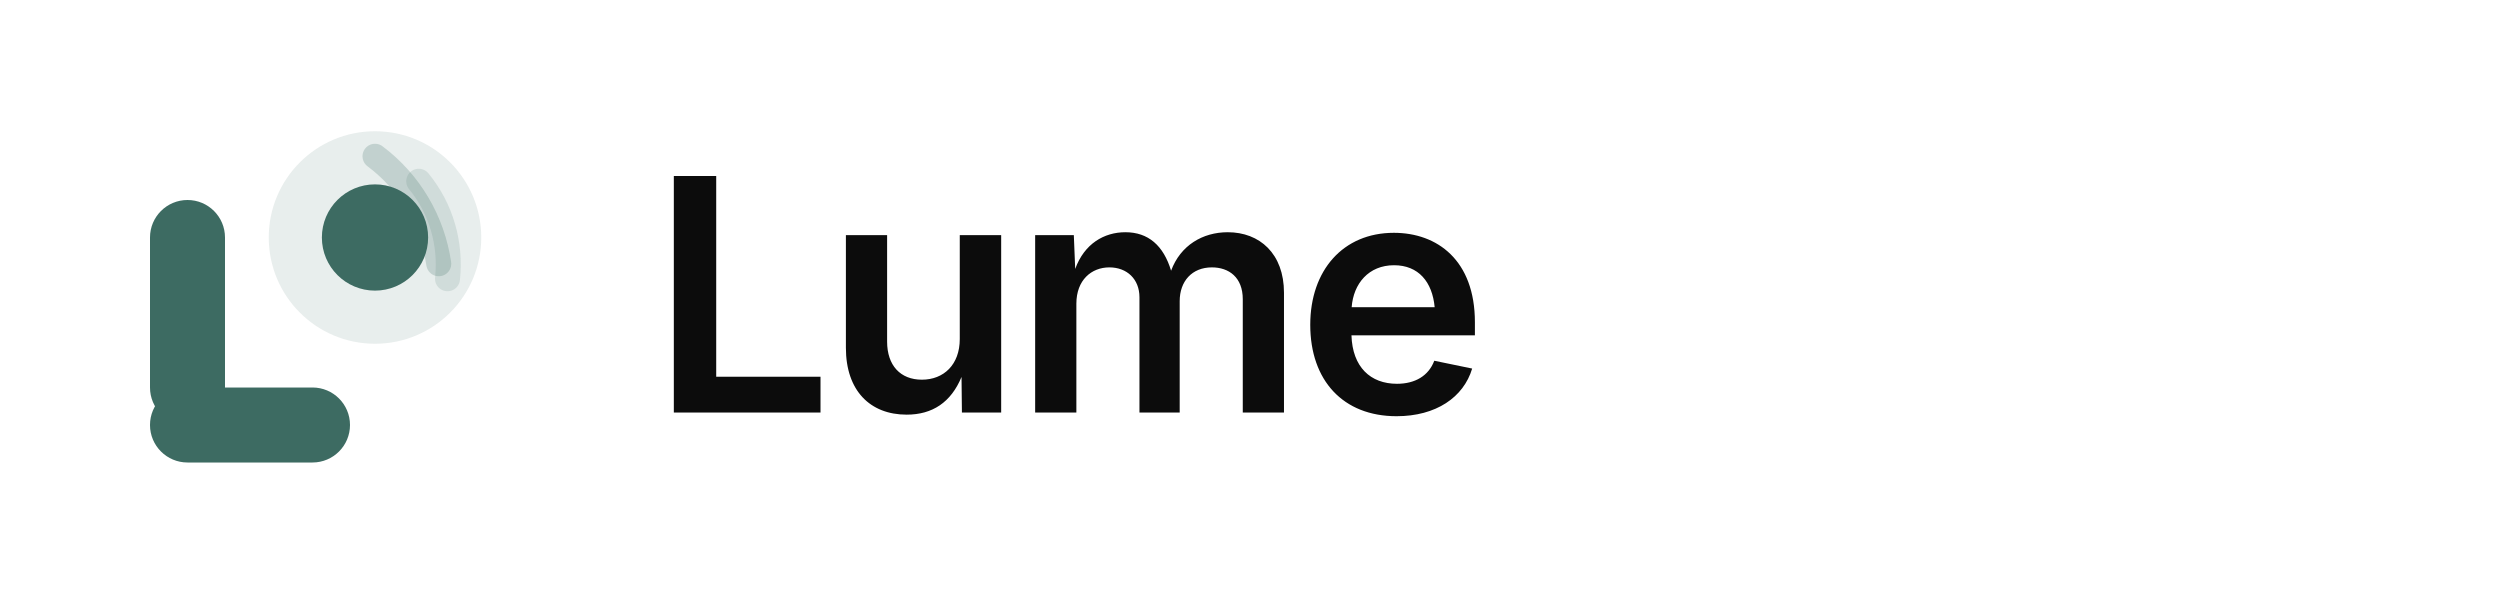
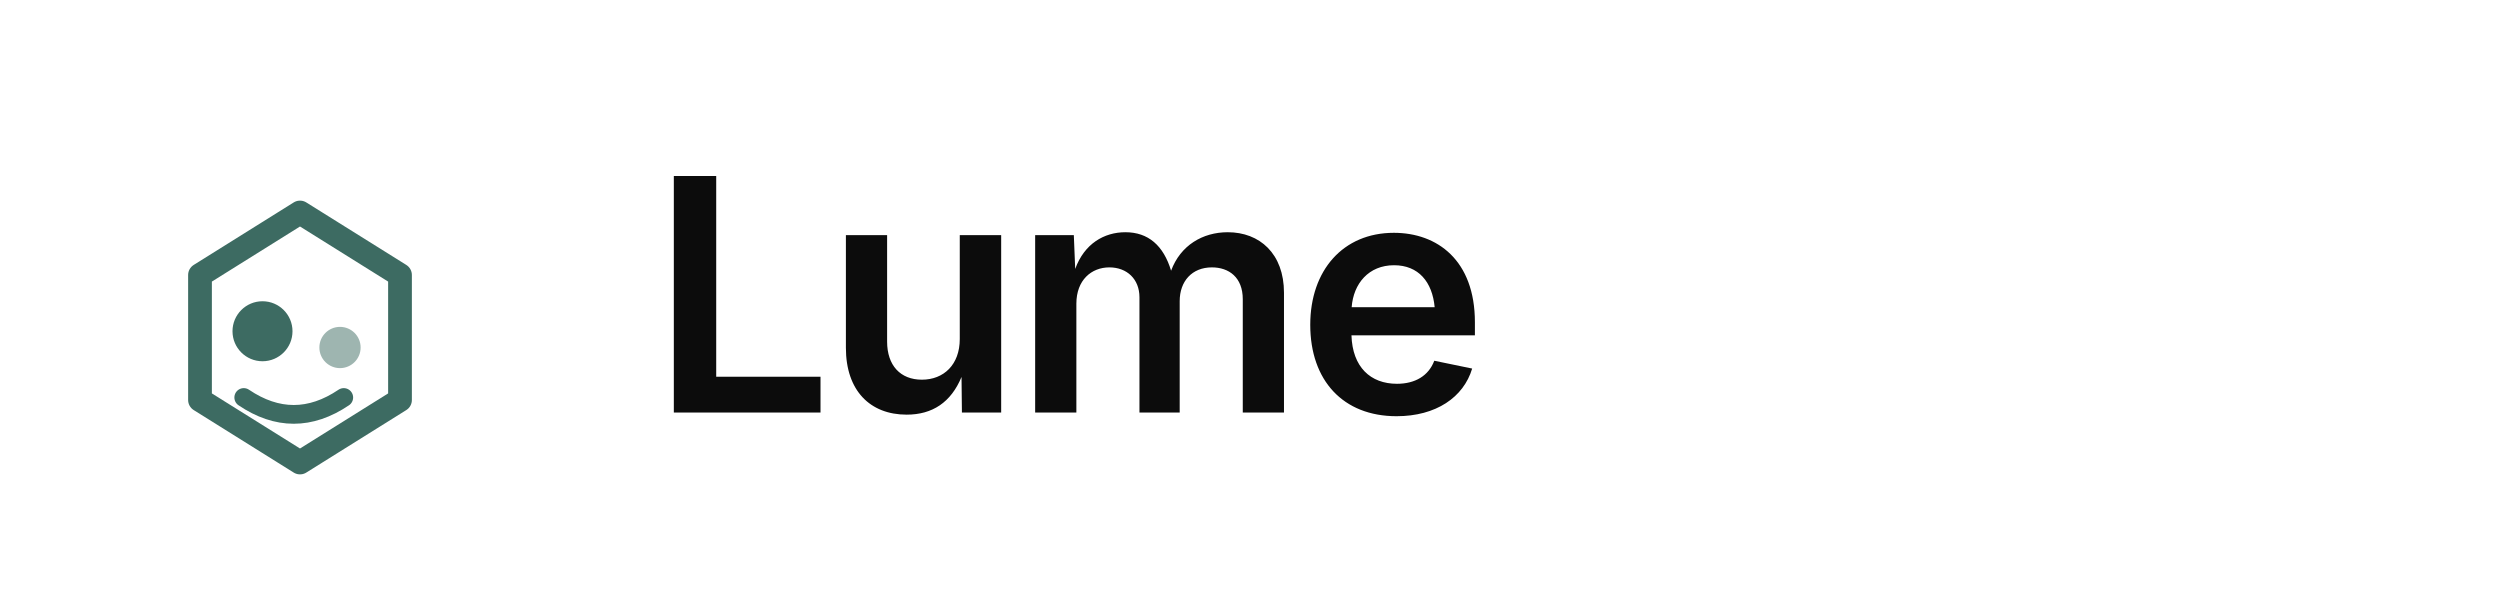
<svg xmlns="http://www.w3.org/2000/svg" viewBox="0 0 200 48" fill="none" aria-label="Lume">
-   <g transform="translate(2,4)">
-     <path d="M28 8.5c2.8 2.1 4.6 5.2 5.1 8.6" stroke="#3d6b62" stroke-width="2" stroke-linecap="round" opacity="0.22" />
-     <path d="M31.5 10.5c1.8 2.2 2.6 5 2.3 7.8" stroke="#3d6b62" stroke-width="2" stroke-linecap="round" opacity="0.14" />
-     <circle cx="28" cy="15" r="8.5" fill="#3d6b62" opacity="0.12" />
-     <circle cx="28" cy="15" r="4.25" fill="#3d6b62" />
-     <rect x="10" y="12" width="6" height="18" rx="3" fill="#3d6b62" />
-     <rect x="10" y="27" width="16" height="6" rx="3" fill="#3d6b62" />
+   <g transform="translate(0,4)">
+     <path d="M 24 13 L 32 18 L 32 28 L 24 33 L 16 28 L 16 18 Z" stroke="#3d6b62" stroke-width="1.9" stroke-linejoin="round" />
+     <circle cx="21" cy="22.5" r="2.4" fill="#3d6b62" />
+     <path d="M 19.5 27.8 Q 23.5 30.5 27.5 27.8" stroke="#3d6b62" stroke-width="1.5" stroke-linecap="round" />
+     <circle cx="27.2" cy="23.8" r="1.65" fill="#3d6b62" opacity="0.5" />
  </g>
  <text x="52" y="33" font-family="'DM Sans', system-ui, -apple-system, sans-serif" font-size="26" font-weight="600" fill="#0c0c0c" letter-spacing="-0.03em">Lume</text>
</svg>
